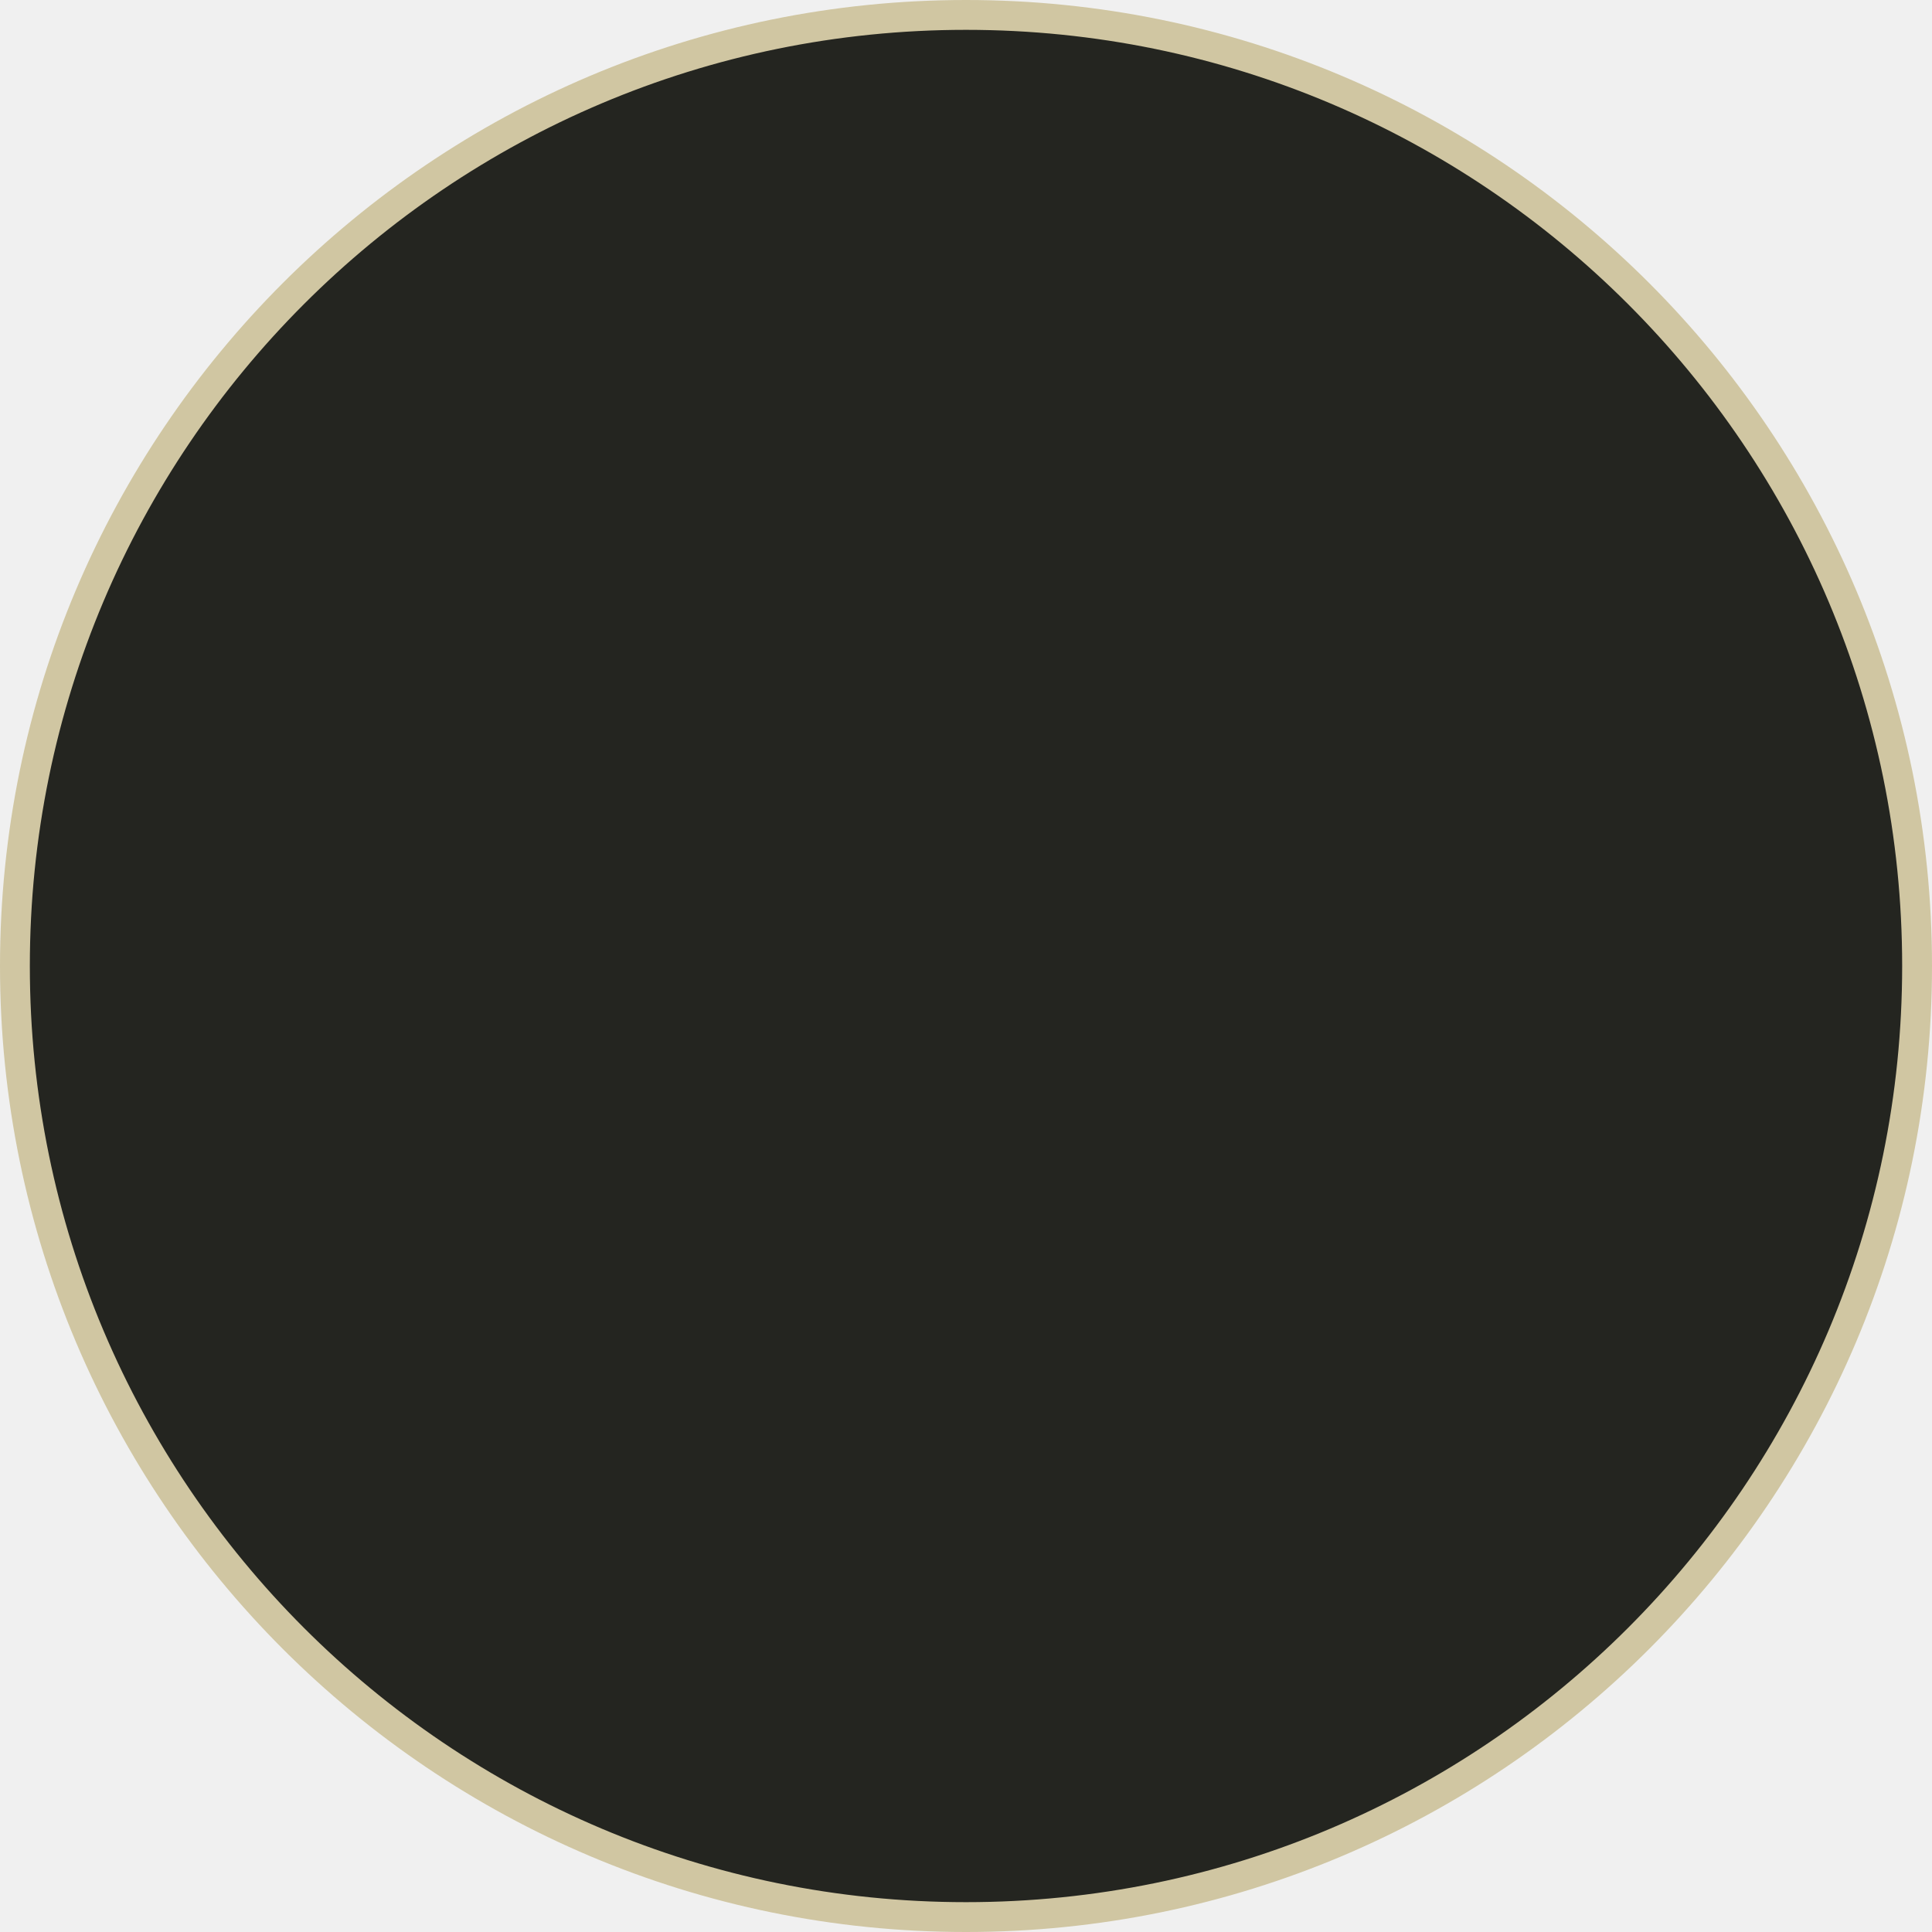
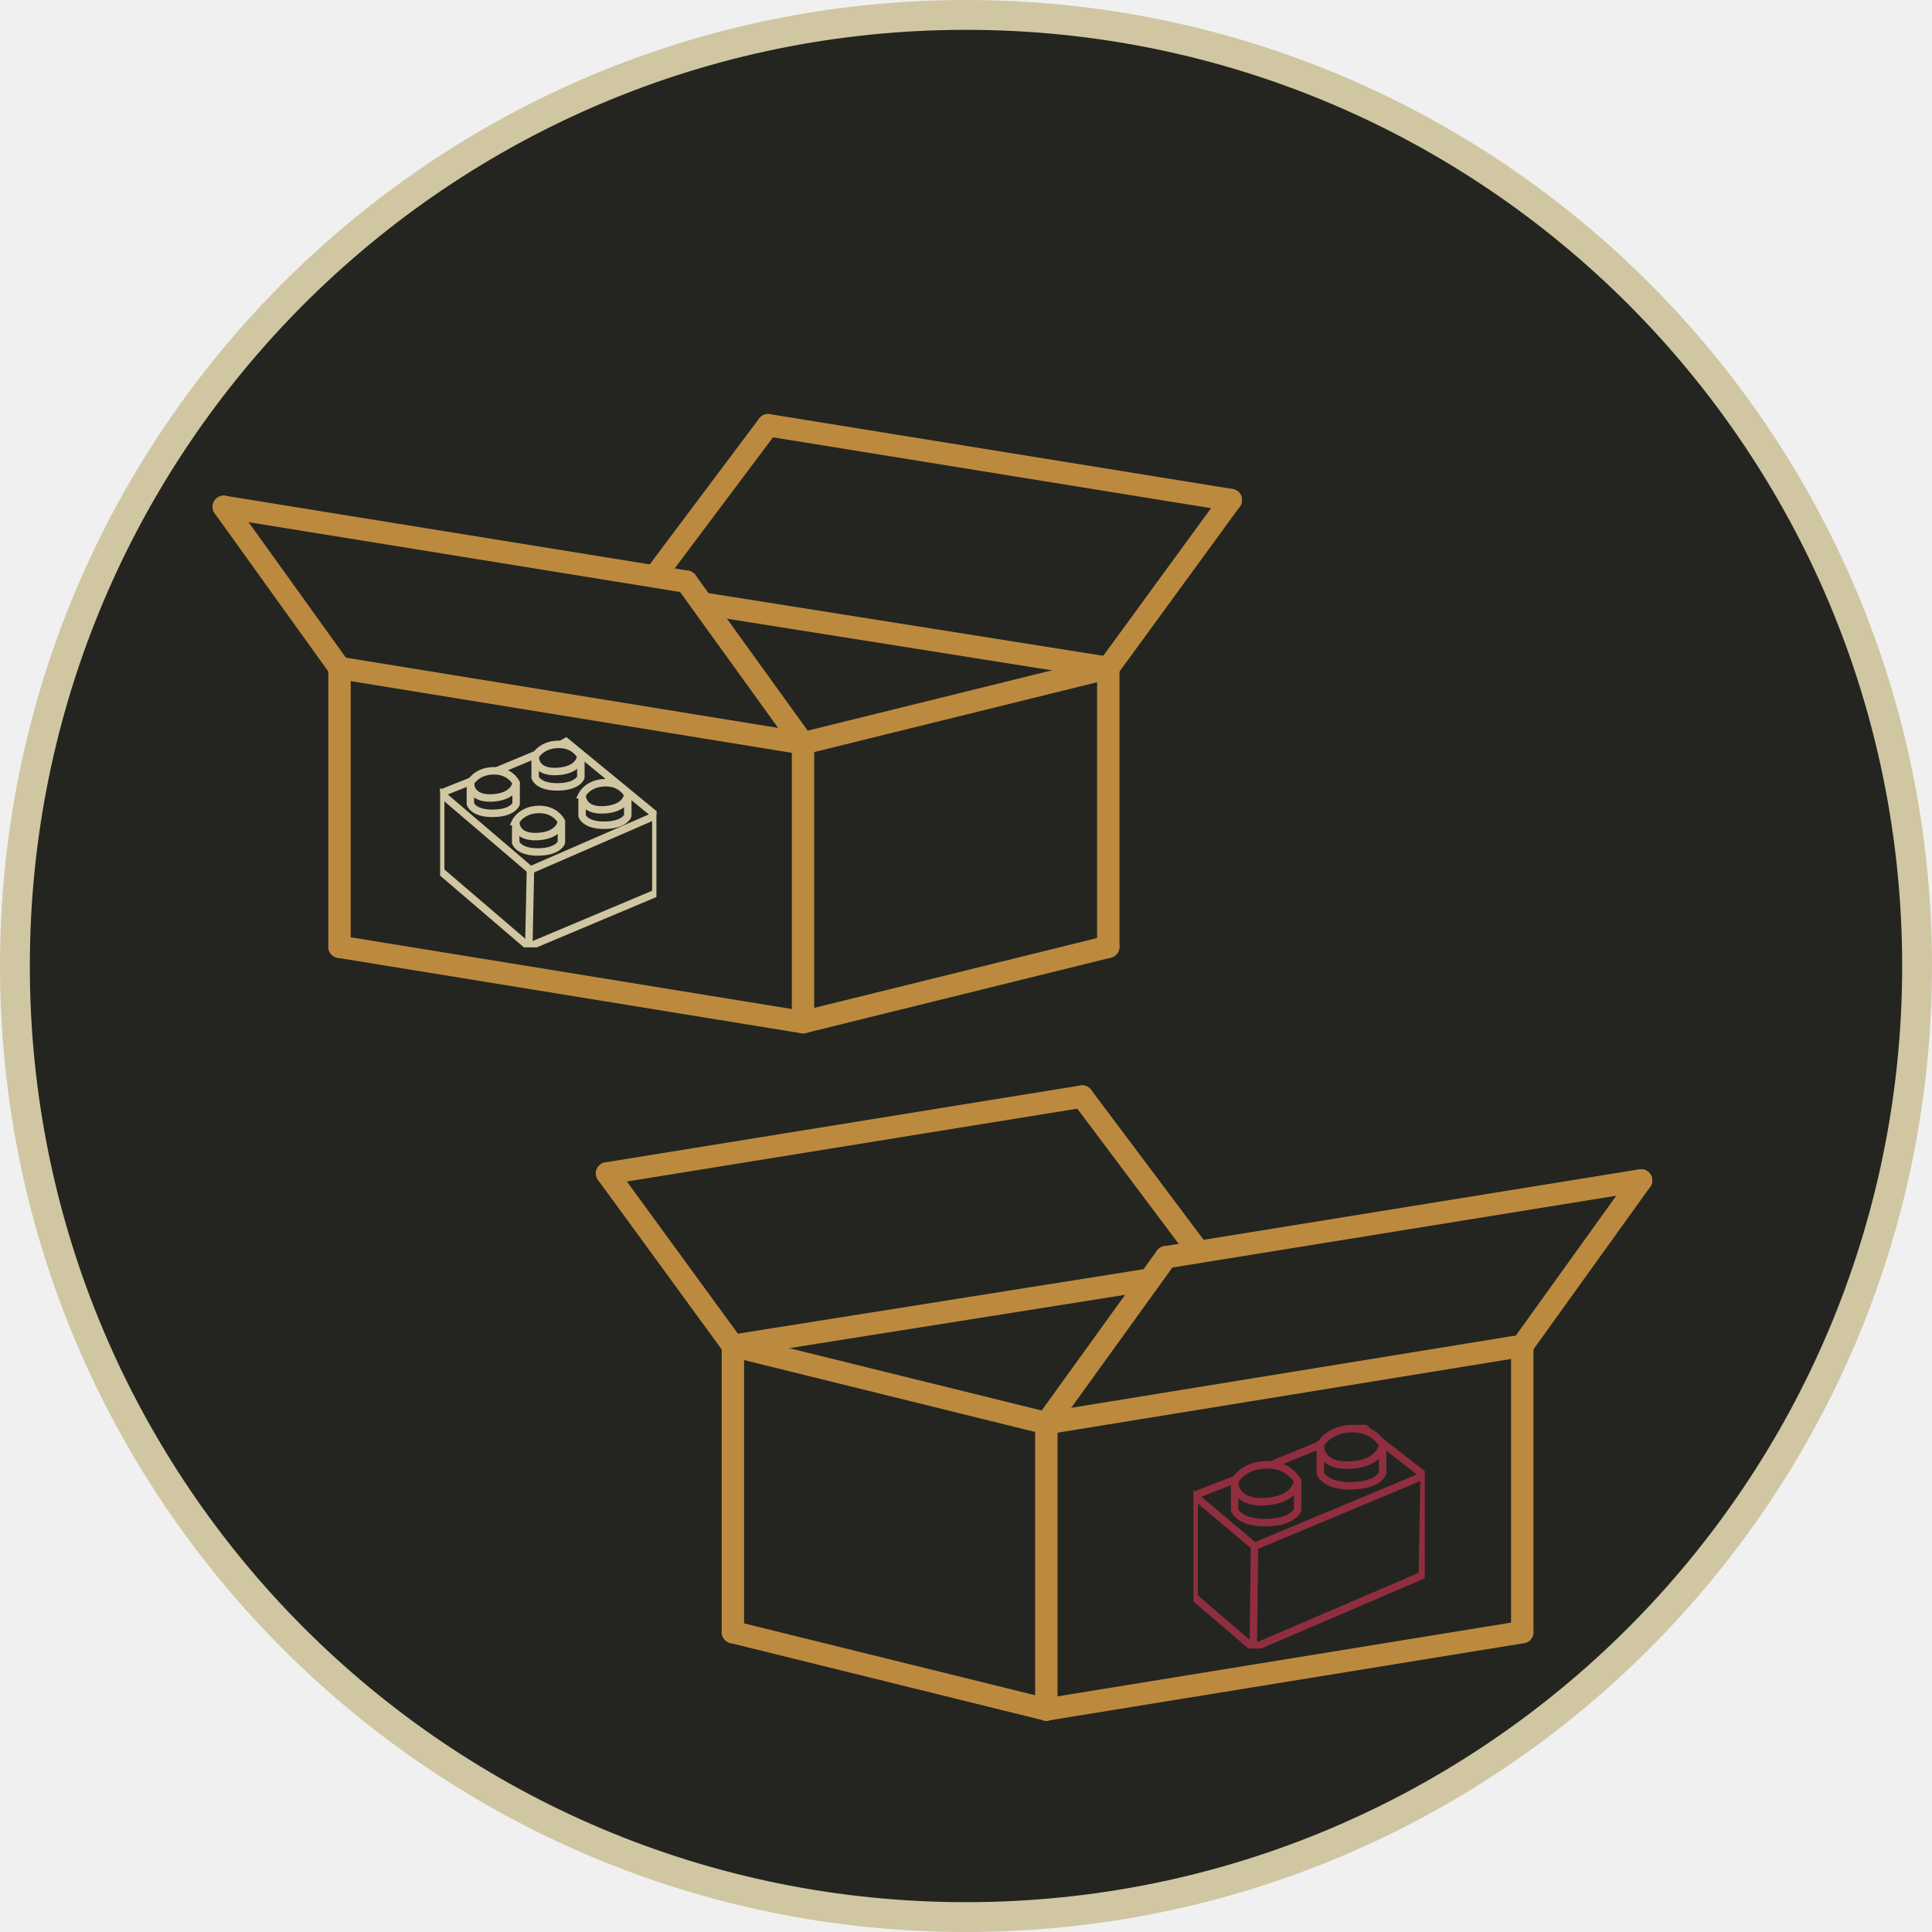
<svg xmlns="http://www.w3.org/2000/svg" width="259" height="259" viewBox="0 0 259 259" fill="none">
  <circle cx="129.5" cy="129.5" r="127.5" fill="#242520" stroke="#D0C6A2" stroke-width="4" />
+   <g clip-path="url(#clip0_632_4787)">
+     <path d="M160.081 214.103L168.013 220.906L190.675 211.187L190.918 197.795L168.175 207.3L160.081 200.484V214.103Z" stroke="#902E40" stroke-miterlimit="10" />
+     <path d="M168.175 207.3L168.013 220.906" stroke="#902E40" stroke-miterlimit="10" />
+     <path d="M165.513 198.56C165.513 198.56 165.301 201.524 169.534 201.312C173.766 201.099 173.958 198.56 173.958 198.56C173.958 198.56 172.898 196.293 169.735 196.368C166.572 196.443 165.513 198.56 165.513 198.56Z" stroke="#902E40" stroke-miterlimit="10" />
+     <path d="M173.958 198.56V202.387C173.958 202.387 173.427 204.064 169.735 204.117C166.043 204.17 165.512 202.423 165.512 202.423V198.56" stroke="#902E40" stroke-miterlimit="10" />
+     <path d="M176.998 193.687C176.998 193.687 176.789 196.619 180.973 196.408C185.158 196.199 185.347 193.687 185.347 193.687C185.347 193.687 184.3 191.447 181.172 191.52C178.045 191.593 176.999 193.687 176.999 193.687H176.998Z" stroke="#902E40" stroke-miterlimit="10" />
+     <path d="M170.449 196.366L176.999 193.689V197.508C176.999 197.508 177.521 199.237 181.172 199.183C184.822 199.13 185.346 197.473 185.346 197.473V193.689" stroke="#902E40" stroke-miterlimit="10" />
+     <path d="M160.081 200.484L165.667 198.313" stroke="#902E40" stroke-miterlimit="10" />
+     <path d="M190.918 197.795L185.027 193.195" stroke="#902E40" stroke-miterlimit="10" />
+     <path d="M183.512 191.983L182.581 191.102L181.853 191.543" stroke="#902E40" stroke-miterlimit="10" />
+   </g>
+   <path d="M148.573 89.543L148.573 126.927" stroke="#BC8A3E" stroke-width="3" stroke-linecap="round" />
+   <path d="M107.651 99.647V137.031" stroke="#BC8A3E" stroke-width="3" stroke-linecap="round" />
+   <path d="M45.515 89.543V126.927" stroke="#BC8A3E" stroke-width="3" stroke-linecap="round" />
+   <path d="M148.573 126.927L107.653 137.031" stroke="#BC8A3E" stroke-width="3" stroke-linecap="round" />
+   <path d="M148.573 89.543L107.653 99.647" stroke="#BC8A3E" stroke-width="3" stroke-linecap="round" />
+   <path d="M107.651 137.031L45.513 126.927" stroke="#BC8A3E" stroke-width="3" stroke-linecap="round" />
+   <path d="M107.651 99.647L45.513 89.543" stroke="#BC8A3E" stroke-width="3" stroke-linecap="round" />
+   <path d="M148.573 89.543L94.517 80.955" stroke="#BC8A3E" stroke-width="3" stroke-linecap="round" />
+   <path d="M164.999 67.034L148.573 89.543" stroke="#BC8A3E" stroke-width="3" stroke-linecap="round" />
+   <path d="M102.972 57L87.921 77.067" stroke="#BC8A3E" stroke-width="3" stroke-linecap="round" />
+   <path d="M164.999 67.034L102.972 57.001" stroke="#BC8A3E" stroke-width="3" stroke-linecap="round" />
+   <path d="M92.026 77.98L107.652 99.647" stroke="#BC8A3E" stroke-width="3" stroke-linecap="round" />
+   <path d="M30 67.946L45.514 89.543" stroke="#BC8A3E" stroke-width="3" stroke-linecap="round" />
+   <path d="M92.026 77.98L30 67.946" stroke="#BC8A3E" stroke-width="3" stroke-linecap="round" />
+   <g clip-path="url(#clip1_632_4787)">
+     <path d="M59.077 106.347V116.789L70.892 126.91L87.924 119.744V109.311L71.108 116.628L59.077 106.347Z" stroke="#D0C6A2" stroke-miterlimit="10" />
+     <path d="M71.108 116.628L70.892 126.91" stroke="#D0C6A2" stroke-miterlimit="10" />
+     <path d="M63.066 104.945C63.066 104.945 62.913 107.126 65.981 106.97C69.05 106.814 69.188 104.945 69.188 104.945C69.188 104.945 68.419 103.278 66.126 103.332C63.832 103.387 63.065 104.945 63.065 104.945H63.066Z" stroke="#D0C6A2" stroke-miterlimit="10" />
+     <path d="M69.189 104.945V107.76C69.189 107.76 68.804 108.992 66.126 109.032C63.449 109.073 63.063 107.786 63.063 107.786V104.945" stroke="#D0C6A2" stroke-miterlimit="10" />
+     <path d="M71.745 101.399C71.745 101.399 71.591 103.58 74.66 103.424C77.729 103.269 77.867 101.399 77.867 101.399C77.867 101.399 77.098 99.732 74.804 99.787C72.51 99.841 71.743 101.399 71.743 101.399H71.745Z" stroke="#D0C6A2" stroke-miterlimit="10" />
+     <path d="M77.867 101.399V104.214C77.867 104.214 77.481 105.447 74.804 105.487C72.126 105.528 71.741 104.241 71.741 104.241V101.399" stroke="#D0C6A2" stroke-miterlimit="10" />
+     <path d="M78.036 106.54C78.036 106.54 77.882 108.721 80.951 108.565C84.02 108.409 84.158 106.54 84.158 106.54C84.158 106.54 83.389 104.873 81.095 104.928C78.801 104.982 78.034 106.54 78.034 106.54H78.036Z" stroke="#D0C6A2" stroke-miterlimit="10" />
+     <path d="M84.157 106.54V109.355C84.157 109.355 83.772 110.587 81.095 110.628C78.417 110.668 78.032 109.381 78.032 109.381V106.54" stroke="#D0C6A2" stroke-miterlimit="10" />
+     <path d="M69.136 110.123C69.136 110.123 68.983 112.304 72.052 112.148C75.12 111.992 75.258 110.123 75.258 110.123C75.258 110.123 74.49 108.456 72.196 108.511C69.902 108.565 69.135 110.123 69.135 110.123H69.136Z" stroke="#D0C6A2" stroke-miterlimit="10" />
+     <path d="M75.258 110.123V112.938C75.258 112.938 74.873 114.17 72.195 114.211C69.518 114.251 69.133 112.964 69.133 112.964V110.123" stroke="#D0C6A2" stroke-miterlimit="10" />
+     <path d="M59.077 106.347L63.228 104.694" stroke="#D0C6A2" stroke-miterlimit="10" />
+     <path d="M66.603 103.331L71.931 101.113" stroke="#D0C6A2" stroke-miterlimit="10" />
+     <path d="M75.188 99.804C75.418 99.675 75.648 99.544 75.878 99.415C79.894 102.714 83.907 106.012 87.923 109.311" stroke="#D0C6A2" stroke-miterlimit="10" />
+   </g>
+   <path d="M98.25 180.415L98.25 218.8" stroke="#BC8A3E" stroke-width="3" stroke-linecap="round" />
+   <path d="M140.269 190.79V229.175" stroke="#BC8A3E" stroke-width="3" stroke-linecap="round" />
+   <path d="M204.069 180.415V218.8" stroke="#BC8A3E" stroke-width="3" stroke-linecap="round" />
+   <path d="M98.25 218.801L140.267 229.175" stroke="#BC8A3E" stroke-width="3" stroke-linecap="round" />
+   <path d="M98.25 180.415L140.267 190.789" stroke="#BC8A3E" stroke-width="3" stroke-linecap="round" />
+   <path d="M140.269 229.175L204.072 218.801" stroke="#BC8A3E" stroke-width="3" stroke-linecap="round" />
+   <path d="M140.269 190.79L204.072 180.415" stroke="#BC8A3E" stroke-width="3" stroke-linecap="round" />
+   <path d="M98.25 180.415L153.754 171.596" stroke="#BC8A3E" stroke-width="3" stroke-linecap="round" />
+   <path d="M81.385 157.303L98.251 180.415" stroke="#BC8A3E" stroke-width="3" stroke-linecap="round" />
+   <path d="M145.074 147L160.528 167.605" stroke="#BC8A3E" stroke-width="3" stroke-linecap="round" />
+   <path d="M81.385 157.303L145.073 147" stroke="#BC8A3E" stroke-width="3" stroke-linecap="round" />
+   <path d="M156.312 168.542L140.268 190.79" stroke="#BC8A3E" stroke-width="3" stroke-linecap="round" />
+   <path d="M220 158.239L204.071 180.414" stroke="#BC8A3E" stroke-width="3" stroke-linecap="round" />
+   <path d="M156.312 168.542L220.001 158.239" stroke="#BC8A3E" stroke-width="3" stroke-linecap="round" />
+   <defs>
+     <clipPath id="clip0_632_4787">
+       <rect width="31" height="30" fill="white" transform="translate(160 191)" />
+     </clipPath>
+     <clipPath id="clip1_632_4787">
+       <rect width="29" height="30" fill="white" transform="translate(59 97)" />
+     </clipPath>
+   </defs>
</svg>
